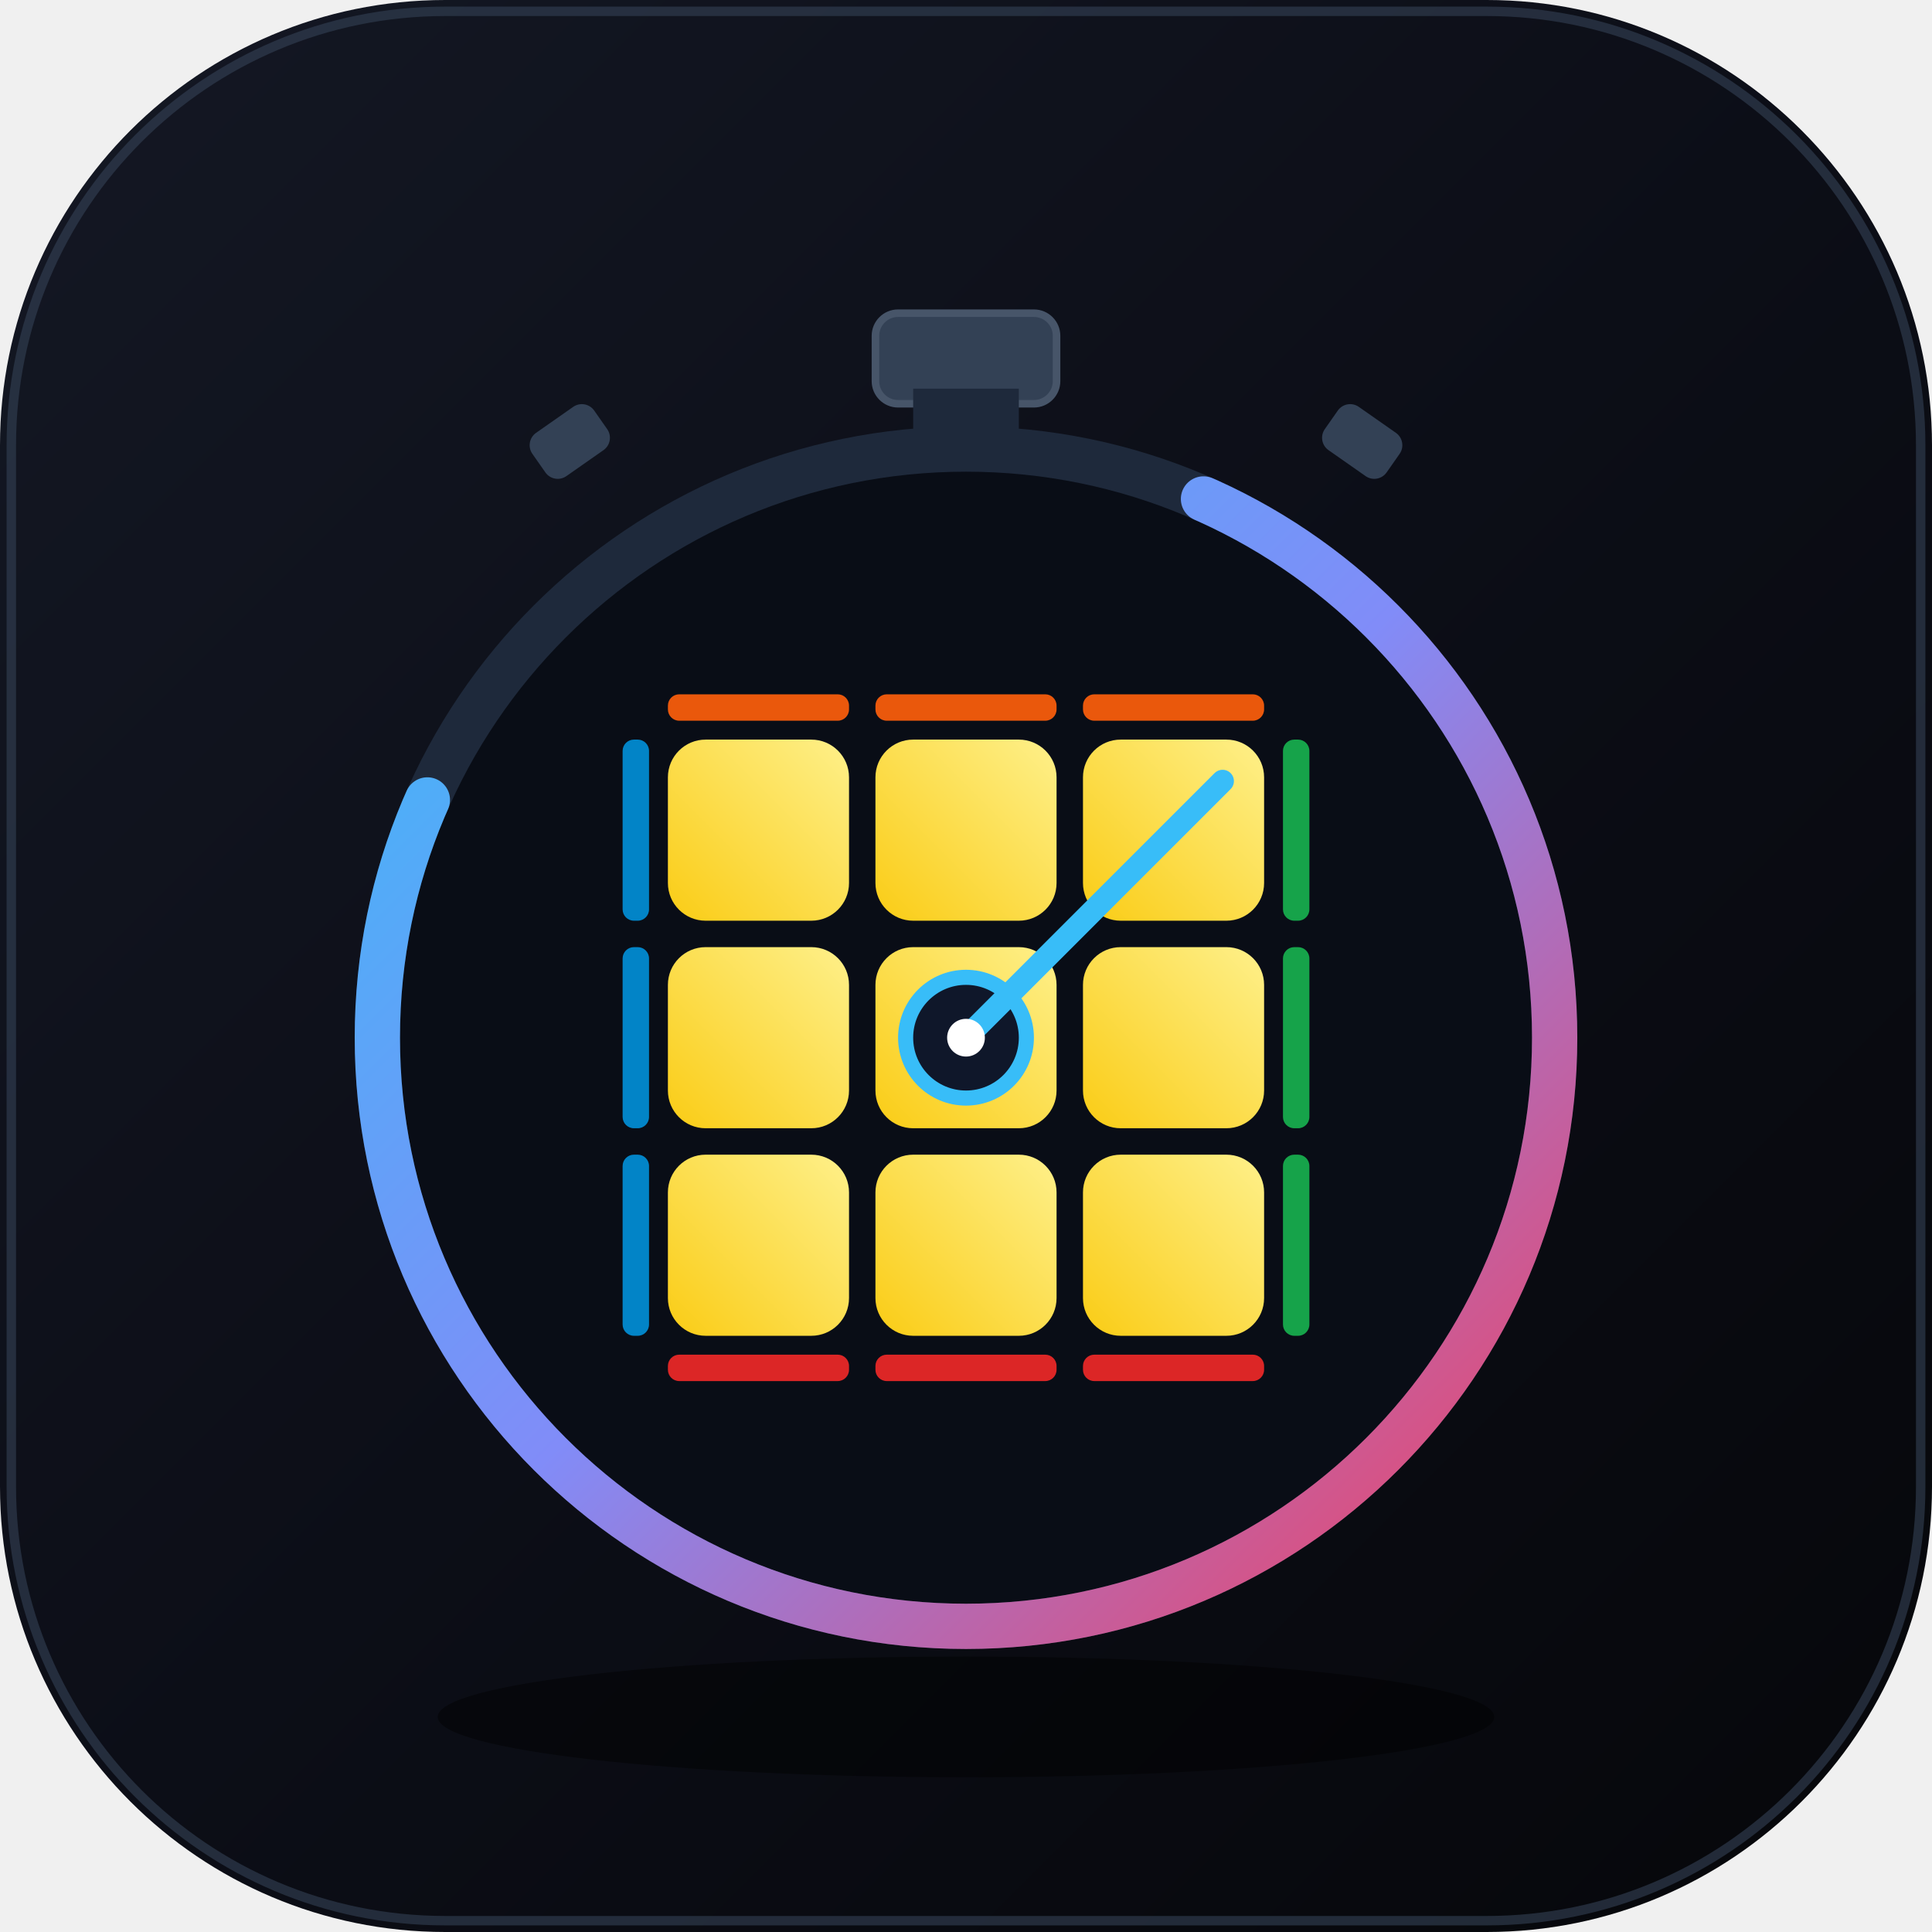
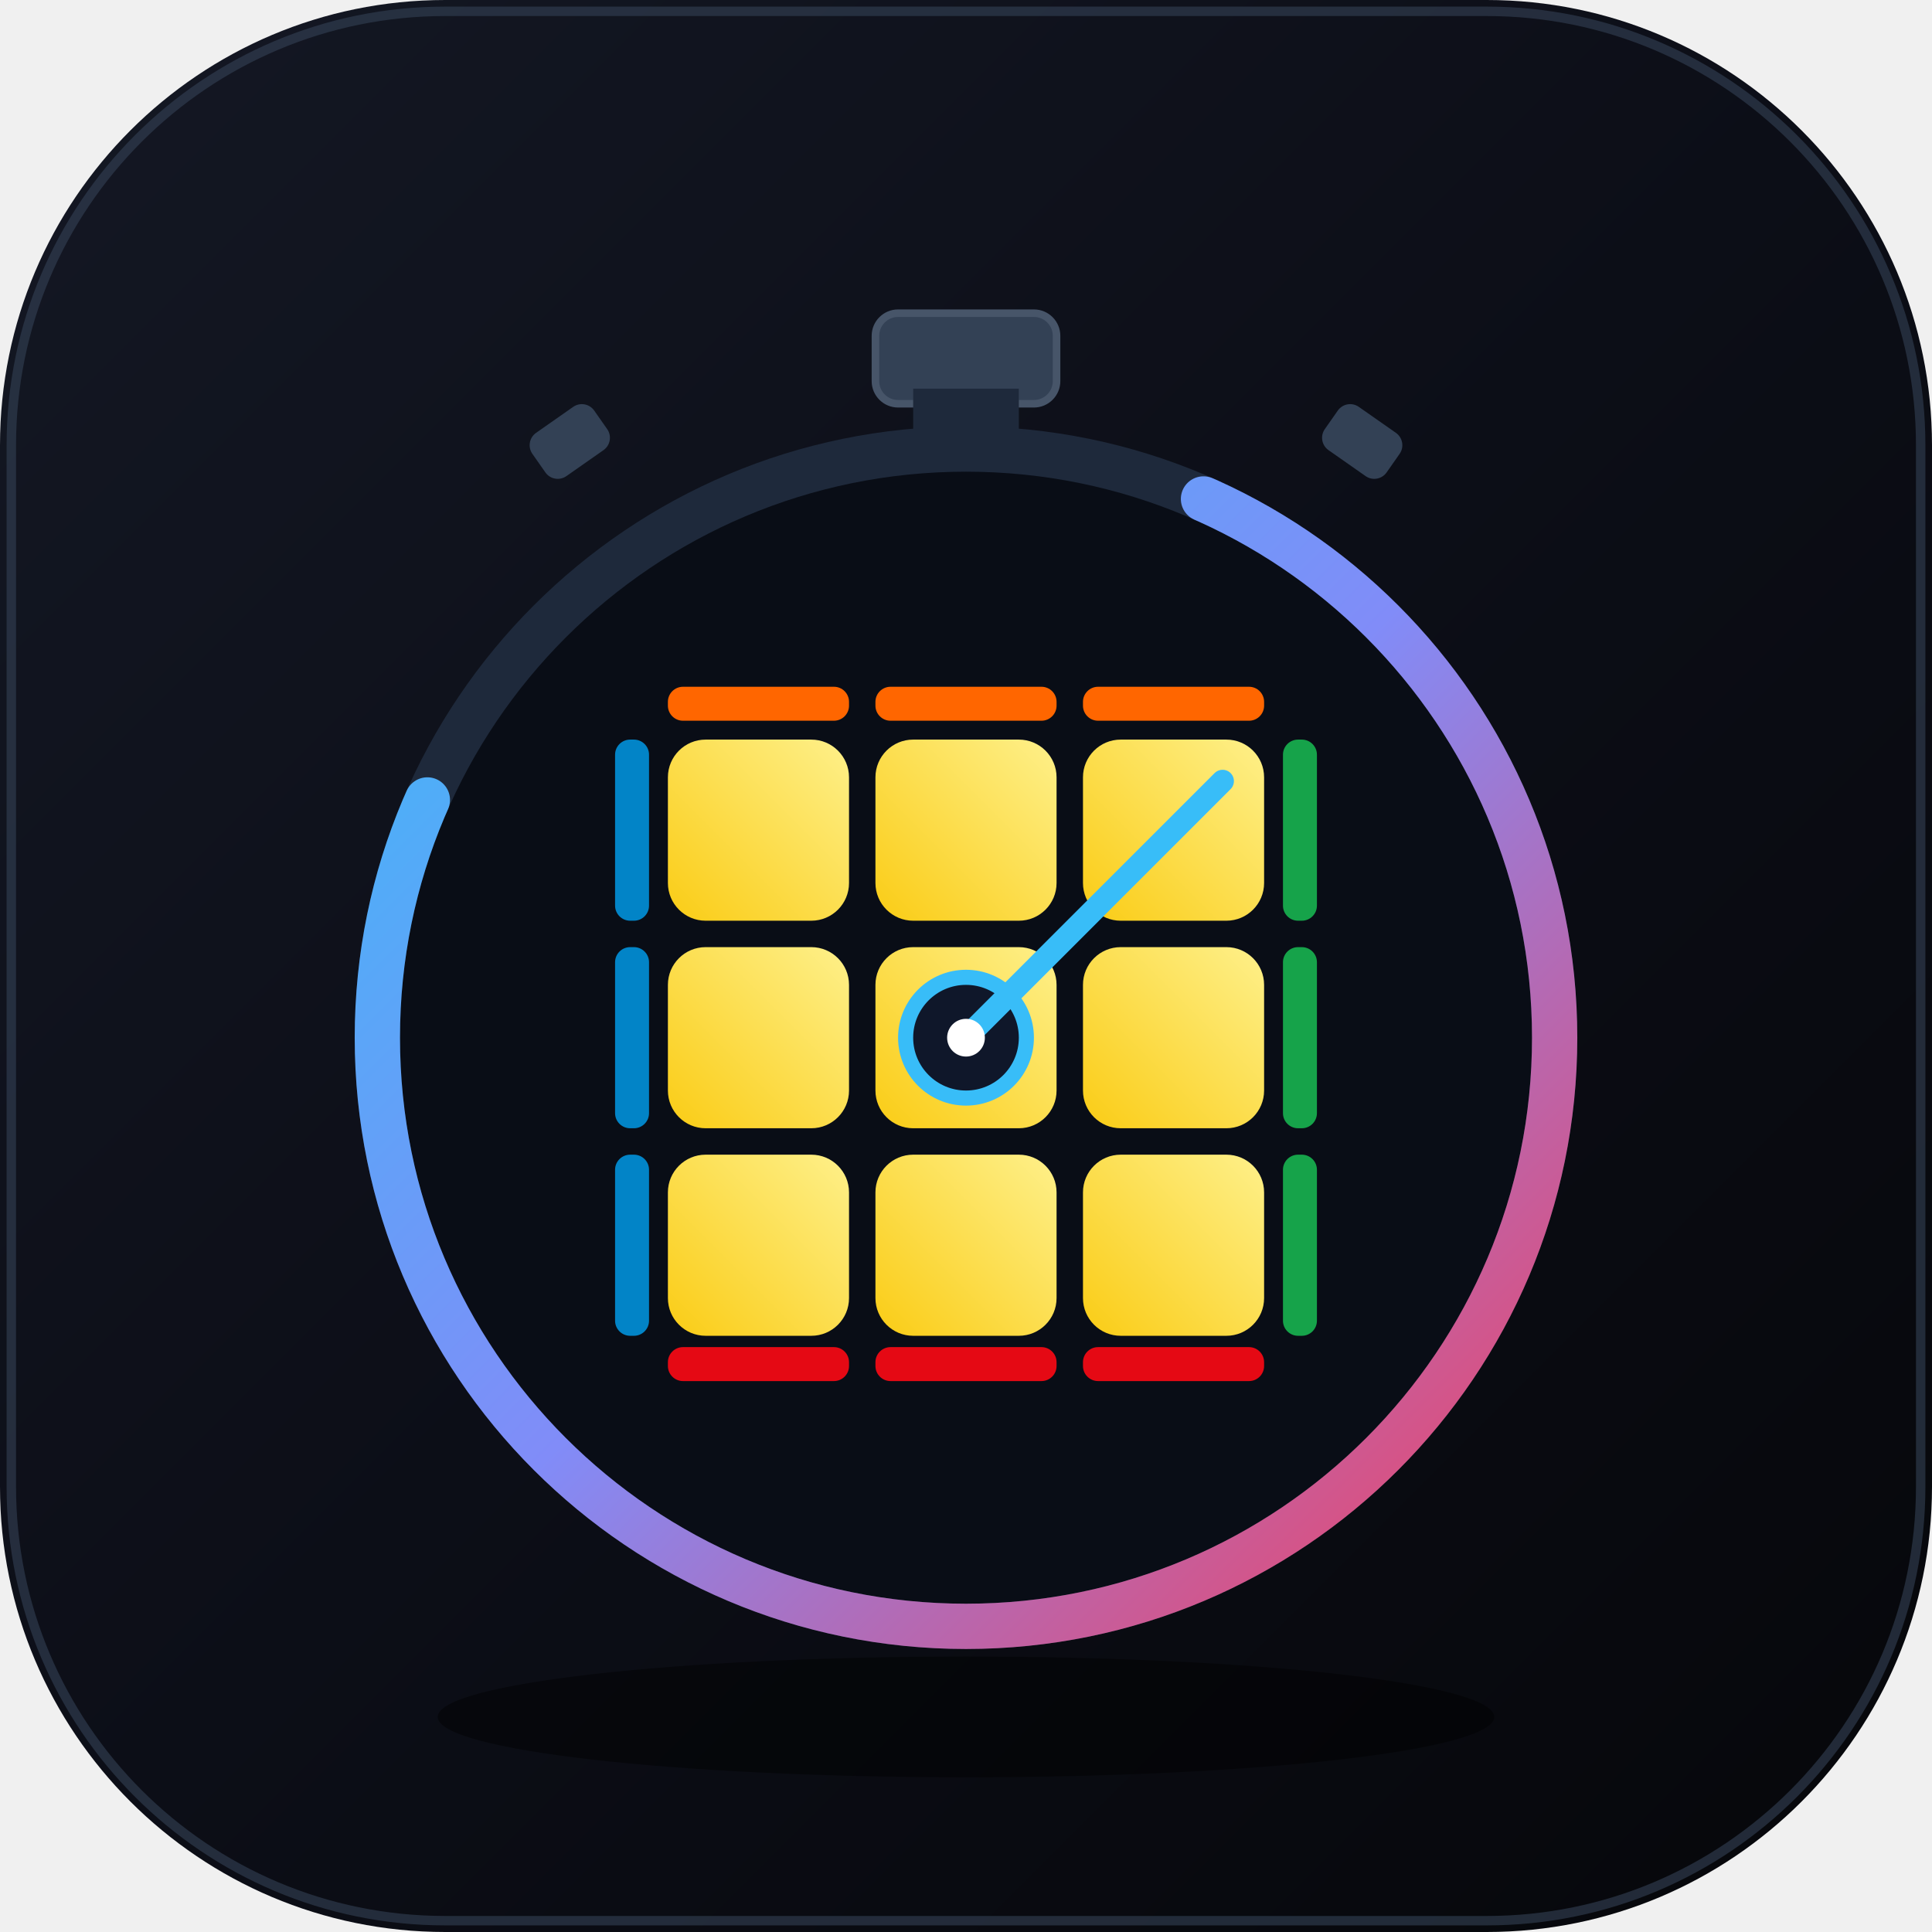
<svg xmlns="http://www.w3.org/2000/svg" viewBox="0 0 512 512" width="512" height="512">
  <defs>
    <linearGradient id="cp-bg" x1="0%" y1="0%" x2="100%" y2="100%">
      <stop offset="0%" stop-color="#141824" />
      <stop offset="50%" stop-color="#0c0e17" />
      <stop offset="100%" stop-color="#06070a" />
    </linearGradient>
    <linearGradient id="cp-sweep" x1="0%" y1="0%" x2="100%" y2="100%">
      <stop offset="0%" stop-color="#38bdf8" />
      <stop offset="50%" stop-color="#818cf8" />
      <stop offset="100%" stop-color="#f43f5e" />
    </linearGradient>
    <linearGradient id="cp-yellow" x1="0%" y1="100%" x2="100%" y2="0%">
      <stop offset="0%" stop-color="#facc15" />
      <stop offset="100%" stop-color="#fef08a" />
    </linearGradient>
  </defs>
  <rect width="512" height="512" rx="118" fill="url(#cp-bg)" />
  <rect width="506" height="506" x="3" y="3" rx="115" fill="none" stroke="#334155" stroke-width="2.5" opacity="0.6" />
  <g transform="translate(256, 275)">
    <ellipse cx="0" cy="180" rx="140" ry="16" fill="#000000" opacity="0.45" />
    <rect x="-24" y="-192" width="48" height="24" rx="6" fill="#334155" stroke="#475569" stroke-width="2" />
    <rect x="-14" y="-172" width="28" height="18" fill="#1e293b" />
    <rect x="-115" y="-165" width="20" height="14" rx="4" transform="rotate(-35, -105, -158)" fill="#334155" />
    <rect x="95" y="-165" width="20" height="14" rx="4" transform="rotate(35, 105, -158)" fill="#334155" />
    <circle cx="0" cy="0" r="156" fill="#090d16" stroke="#1e293b" stroke-width="12" />
    <circle cx="0" cy="0" r="156" fill="none" stroke="url(#cp-sweep)" stroke-width="12" stroke-dasharray="735, 245" stroke-dashoffset="180" stroke-linecap="round" />
    <g transform="translate(-79, -79)">
      <rect x="0" y="0" width="48" height="48" rx="10" fill="url(#cp-yellow)" />
      <rect x="55" y="0" width="48" height="48" rx="10" fill="url(#cp-yellow)" />
      <rect x="110" y="0" width="48" height="48" rx="10" fill="url(#cp-yellow)" />
      <rect x="0" y="55" width="48" height="48" rx="10" fill="url(#cp-yellow)" />
      <rect x="55" y="55" width="48" height="48" rx="10" fill="url(#cp-yellow)" />
      <rect x="110" y="55" width="48" height="48" rx="10" fill="url(#cp-yellow)" />
      <rect x="0" y="110" width="48" height="48" rx="10" fill="url(#cp-yellow)" />
      <rect x="55" y="110" width="48" height="48" rx="10" fill="url(#cp-yellow)" />
      <rect x="110" y="110" width="48" height="48" rx="10" fill="url(#cp-yellow)" />
-       <rect x="0" y="-12" width="48" height="7" rx="3" fill="#ea580c" />
-       <rect x="55" y="-12" width="48" height="7" rx="3" fill="#ea580c" />
-       <rect x="110" y="-12" width="48" height="7" rx="3" fill="#ea580c" />
-       <rect x="163" y="0" width="7" height="48" rx="3" fill="#16a34a" />
-       <rect x="163" y="55" width="7" height="48" rx="3" fill="#16a34a" />
-       <rect x="163" y="110" width="7" height="48" rx="3" fill="#16a34a" />
-       <rect x="0" y="163" width="48" height="7" rx="3" fill="#dc2626" />
-       <rect x="55" y="163" width="48" height="7" rx="3" fill="#dc2626" />
-       <rect x="110" y="163" width="48" height="7" rx="3" fill="#dc2626" />
-       <rect x="-12" y="0" width="7" height="48" rx="3" fill="#0284c7" />
-       <rect x="-12" y="55" width="7" height="48" rx="3" fill="#0284c7" />
-       <rect x="-12" y="110" width="7" height="48" rx="3" fill="#0284c7" />
+       <rect x="0" y="-14" width="48" height="9" rx="4" fill="#ff6600" />
+       <rect x="55" y="-14" width="48" height="9" rx="4" fill="#ff6600" />
+       <rect x="110" y="-14" width="48" height="9" rx="4" fill="#ff6600" />
+       <rect x="163" y="0" width="9" height="48" rx="4" fill="#16a34a" />
+       <rect x="163" y="55" width="9" height="48" rx="4" fill="#16a34a" />
+       <rect x="163" y="110" width="9" height="48" rx="4" fill="#16a34a" />
+       <rect x="0" y="161" width="48" height="9" rx="4" fill="#e50914" />
+       <rect x="55" y="161" width="48" height="9" rx="4" fill="#e50914" />
+       <rect x="110" y="161" width="48" height="9" rx="4" fill="#e50914" />
+       <rect x="-14" y="0" width="9" height="48" rx="4" fill="#0284c7" />
+       <rect x="-14" y="55" width="9" height="48" rx="4" fill="#0284c7" />
+       <rect x="-14" y="110" width="9" height="48" rx="4" fill="#0284c7" />
    </g>
    <circle cx="0" cy="0" r="16" fill="#0f172a" stroke="#38bdf8" stroke-width="4" />
    <line x1="0" y1="0" x2="68" y2="-68" stroke="#38bdf8" stroke-width="6" stroke-linecap="round" />
    <circle cx="0" cy="0" r="5" fill="#ffffff" />
  </g>
</svg>
